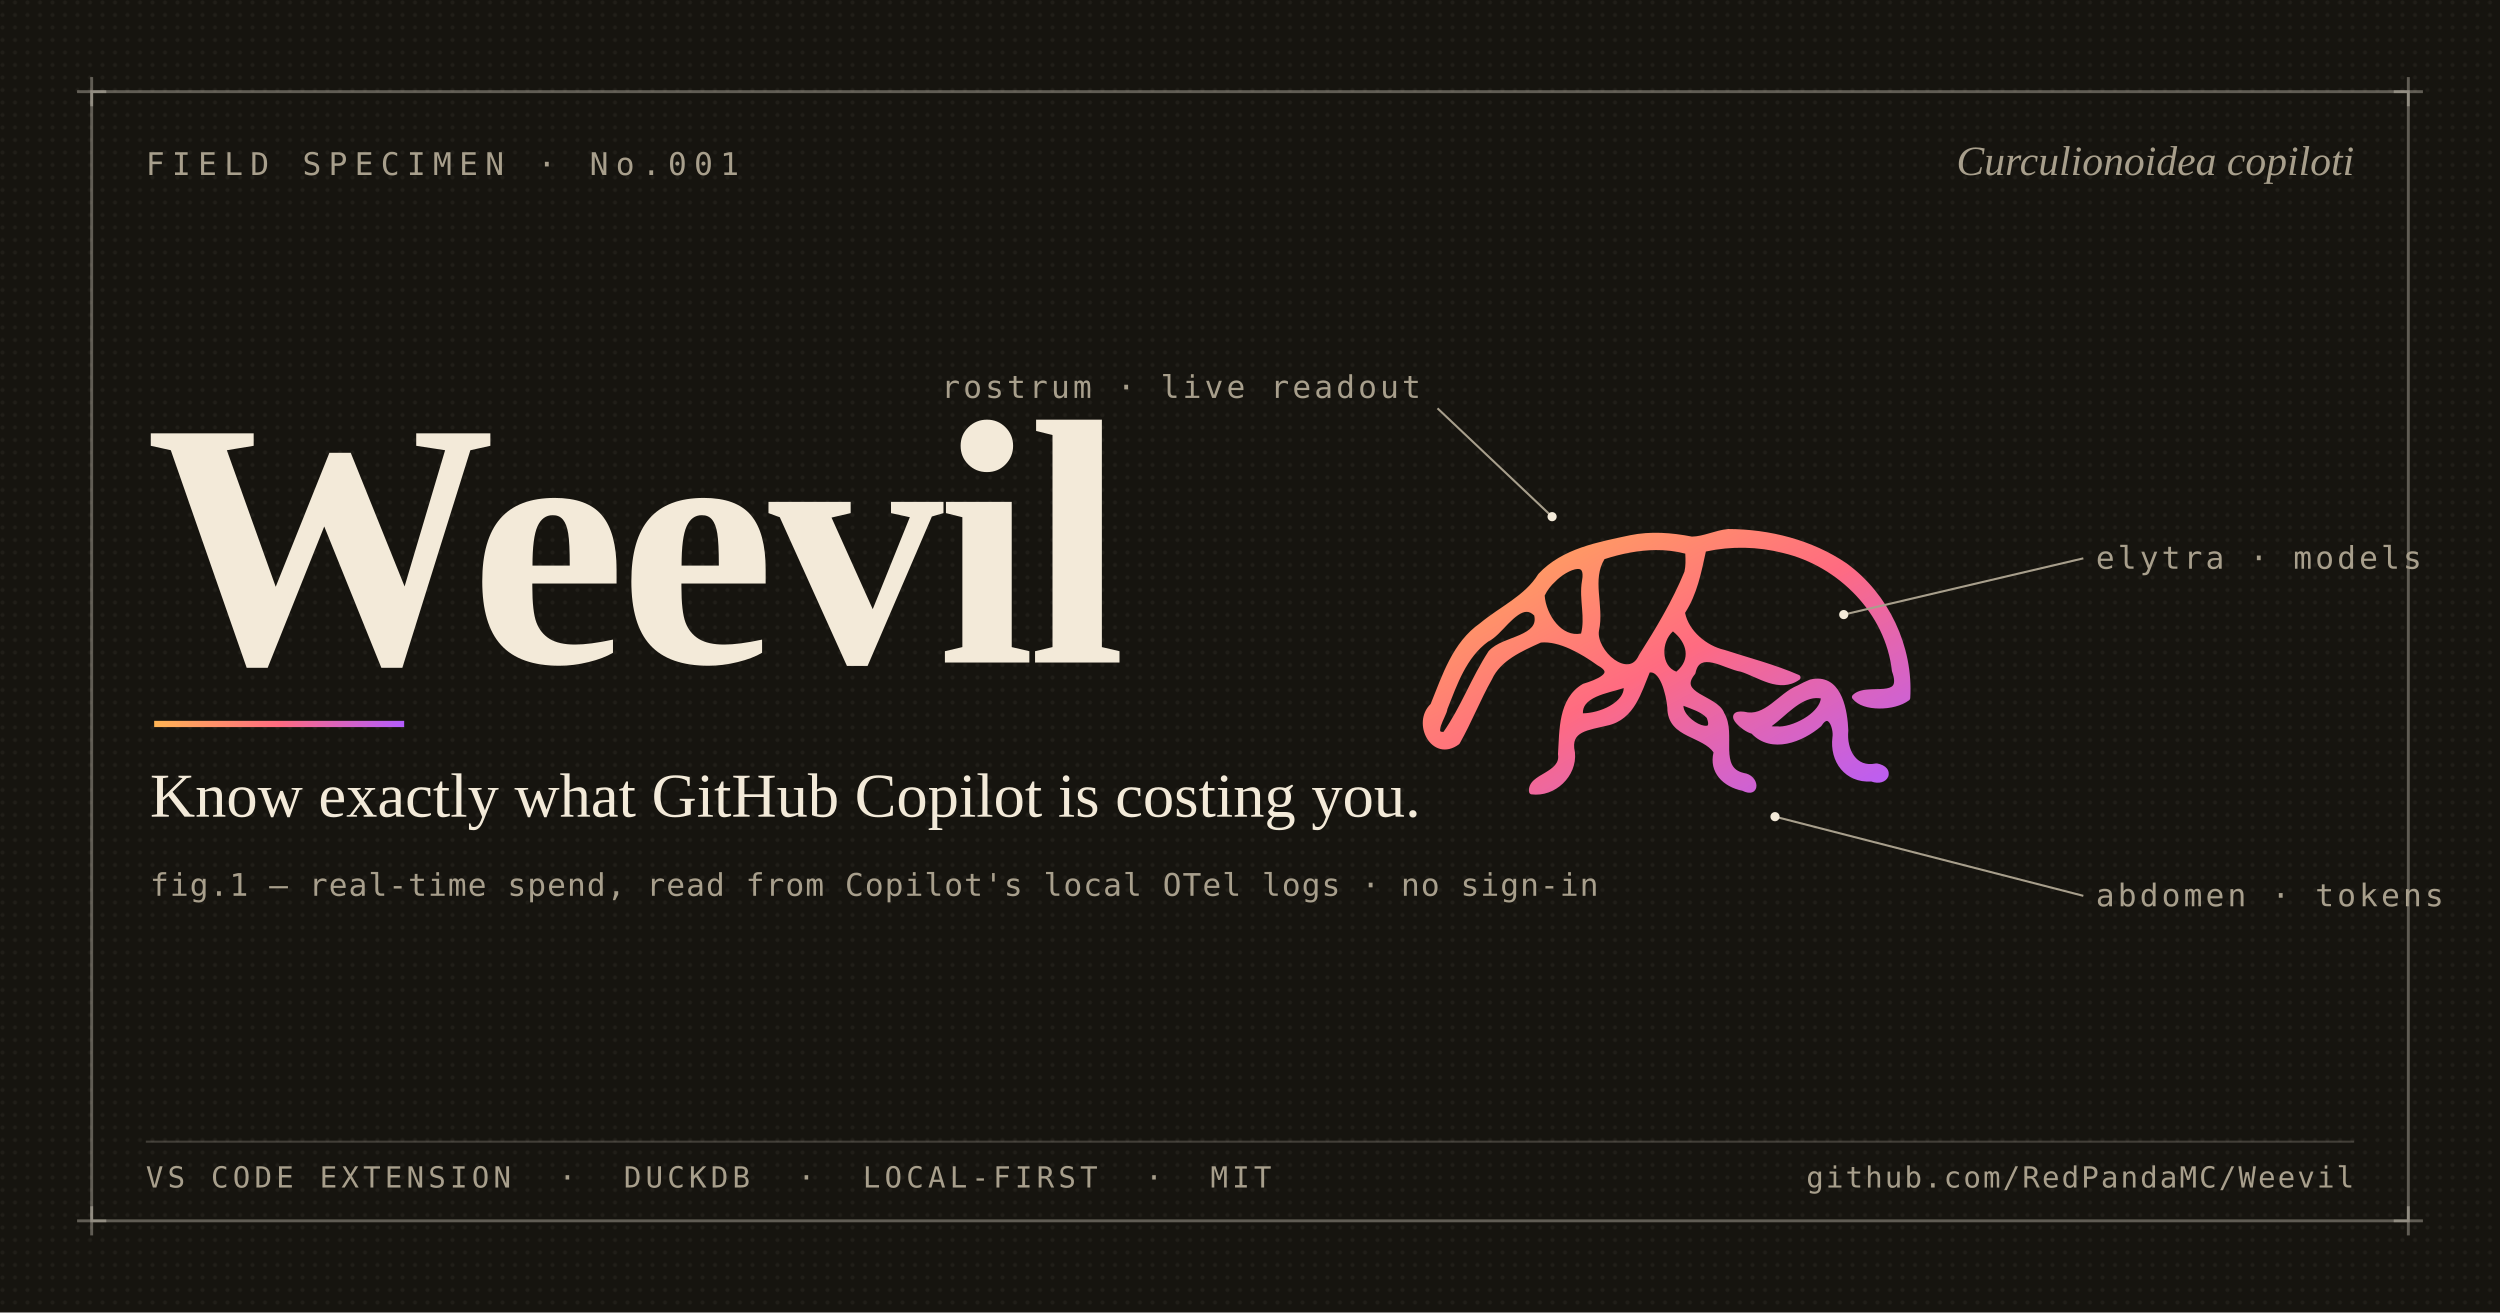
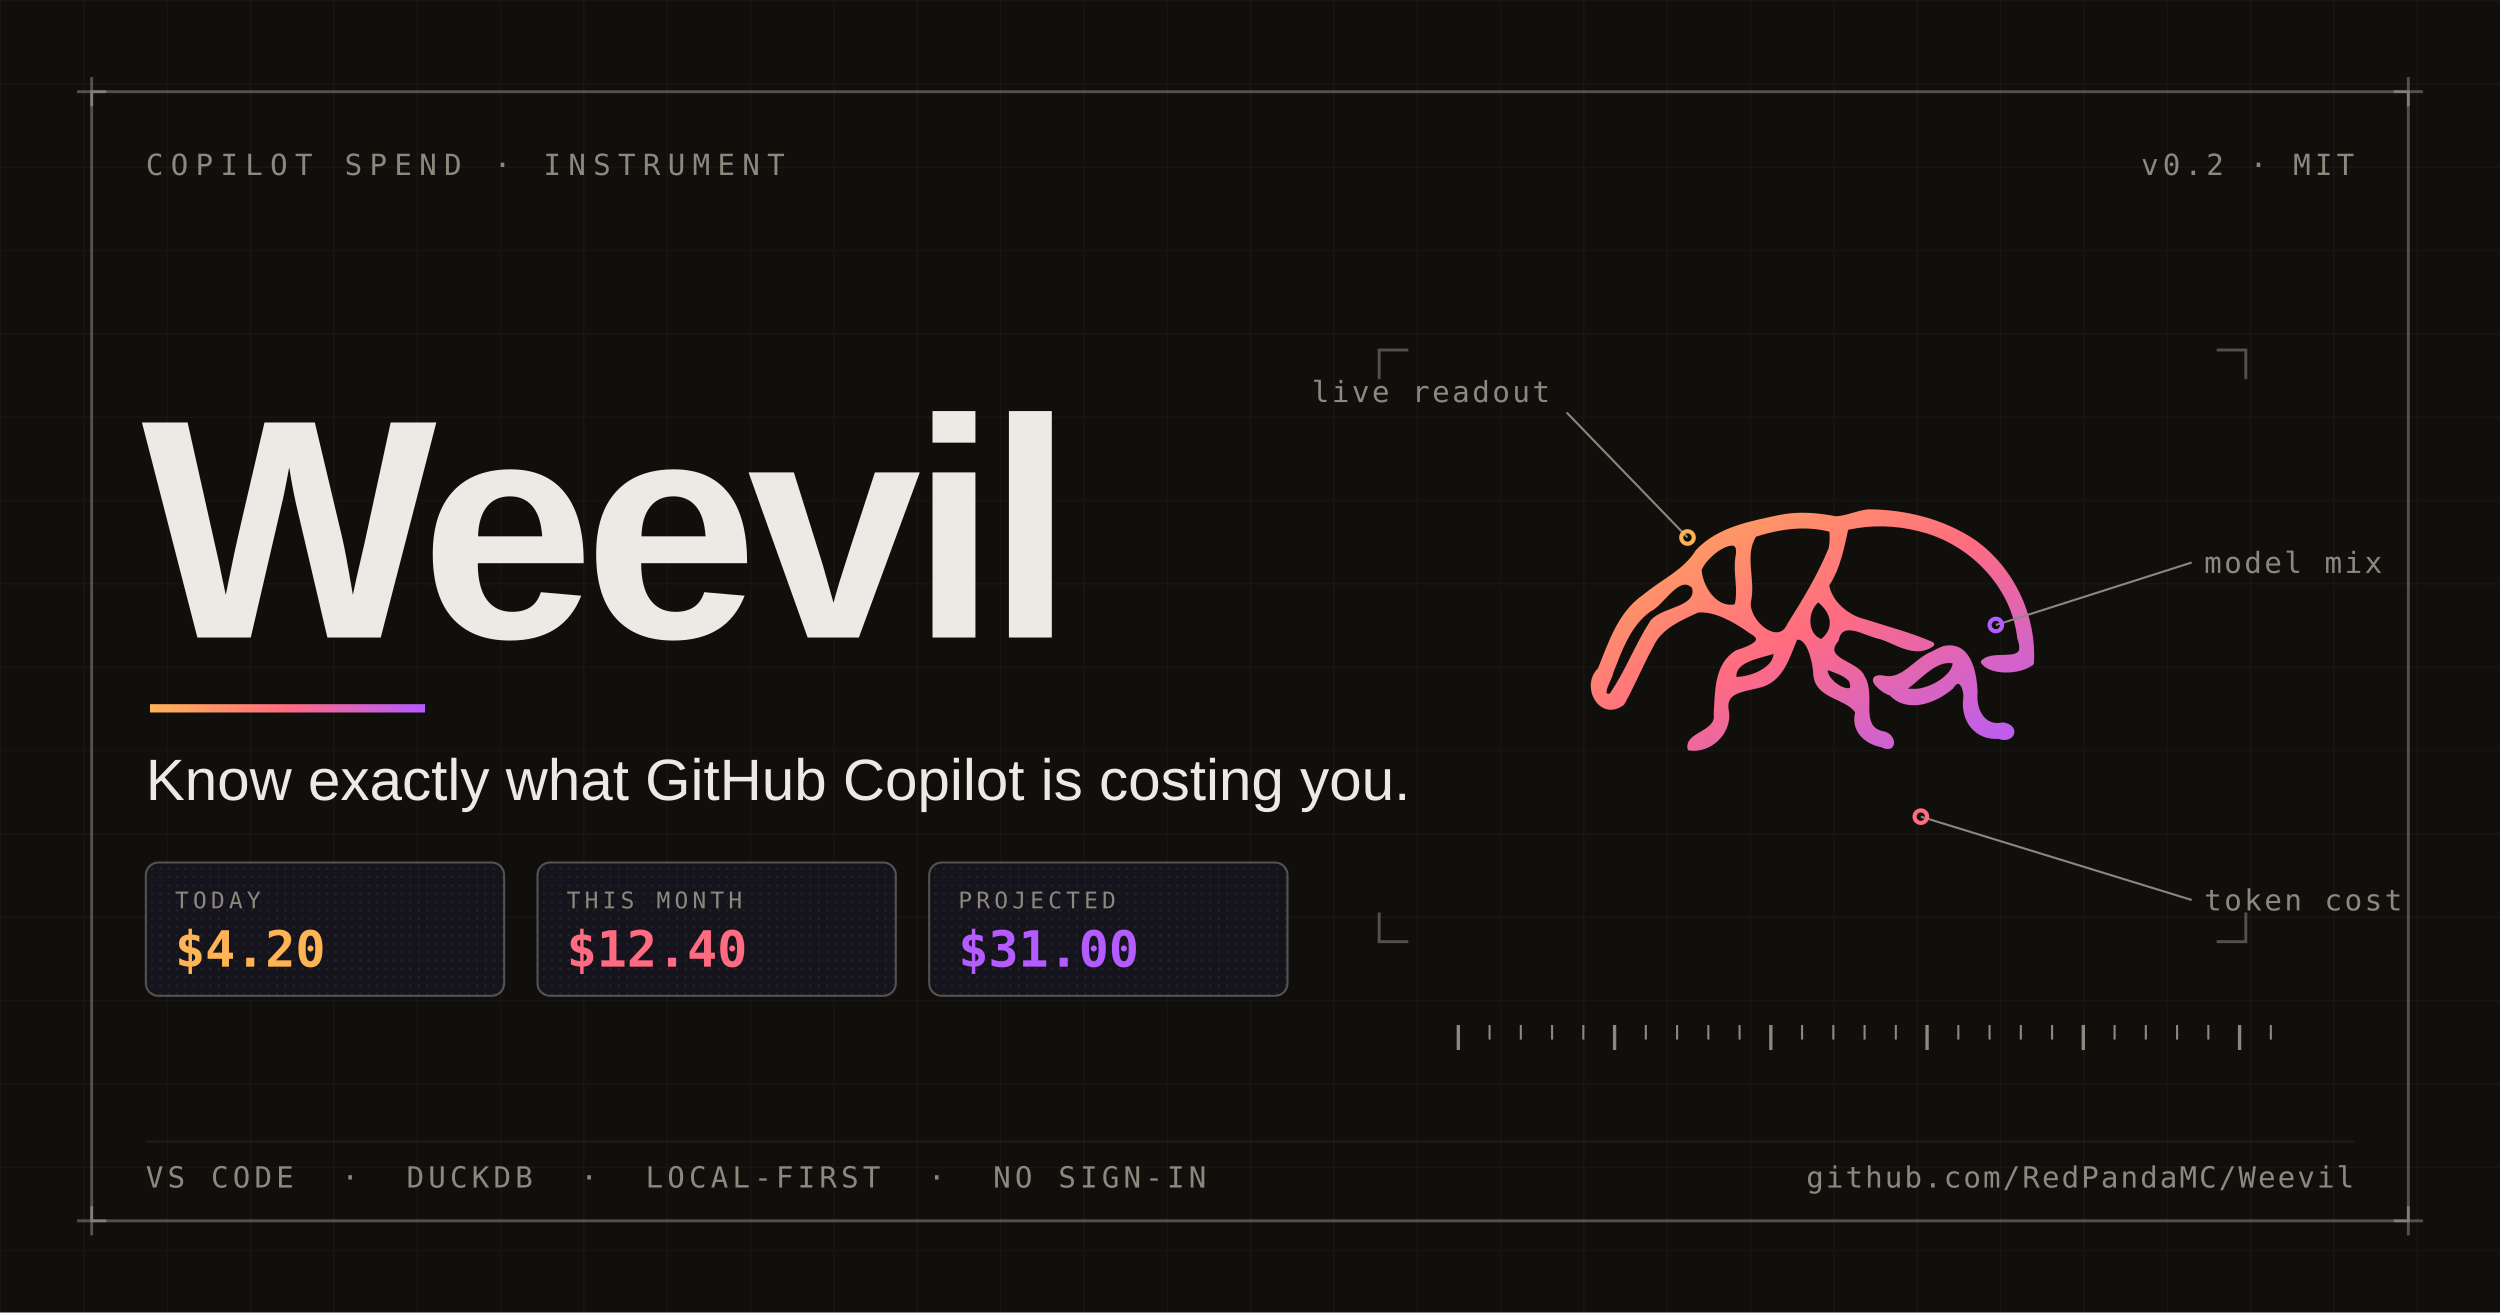
<svg xmlns="http://www.w3.org/2000/svg" width="1200" height="630" viewBox="0 0 1200 630">
  <defs>
-     <pattern id="ht" width="6" height="6" patternUnits="userSpaceOnUse">
-       <circle cx="1.2" cy="1.2" r="1" fill="#F3EAD9" />
+     <pattern id="grid" width="40" height="40" patternUnits="userSpaceOnUse">
+       <path d="M40 0H0V40" fill="none" stroke="rgba(236,234,228,0.06)" stroke-width="1" />
+     </pattern>
+     <pattern id="scr" width="4" height="4" patternUnits="userSpaceOnUse">
+       <circle cx="1" cy="1" r="0.6" fill="rgba(255,255,255,0.06)" />
    </pattern>
    <linearGradient id="rule-grad" x1="0" y1="0" x2="1" y2="0">
      <stop offset="0" stop-color="#FFB454" />
      <stop offset="0.5" stop-color="#FF6B81" />
      <stop offset="1" stop-color="#B45CFF" />
    </linearGradient>
  </defs>
-   <rect width="1200" height="630" fill="#16140F" />
-   <rect width="1200" height="630" fill="url(#ht)" opacity="0.05" />
-   <rect x="44" y="44" width="1112" height="542" fill="none" stroke="rgba(243,234,217,0.34)" stroke-width="1.4" />
-   <path d="M37 44H51M44 37V51" stroke="rgba(243,234,217,0.34)" stroke-width="1.4" />
-   <path d="M1149 44H1163M1156 37V51" stroke="rgba(243,234,217,0.34)" stroke-width="1.4" />
-   <path d="M37 586H51M44 579V593" stroke="rgba(243,234,217,0.34)" stroke-width="1.4" />
-   <path d="M1149 586H1163M1156 579V593" stroke="rgba(243,234,217,0.34)" stroke-width="1.4" />
-   <text x="70" y="84" font-family="'JetBrains Mono', 'DejaVu Sans Mono', monospace" font-size="15" letter-spacing="3.5" fill="#A89F8C">FIELD SPECIMEN · No.001</text>
-   <text x="1130" y="84" font-family="Fraunces, 'Liberation Serif', Georgia, serif" font-style="italic" font-size="20" fill="#A89F8C" text-anchor="end">Curculionoidea copiloti</text>
-   <svg x="610" y="150" width="380" height="330" viewBox="0 0 2048 2048">
+   <rect width="1200" height="630" fill="#100F0C" />
+   <rect width="1200" height="630" fill="url(#grid)" opacity="0.6" />
+   <rect x="44" y="44" width="1112" height="542" fill="none" stroke="rgba(236,234,228,0.30)" stroke-width="1.4" />
+   <path d="M37 44H51M44 37V51" stroke="rgba(236,234,228,0.30)" stroke-width="1.4" />
+   <path d="M1149 44H1163M1156 37V51" stroke="rgba(236,234,228,0.30)" stroke-width="1.4" />
+   <path d="M37 586H51M44 579V593" stroke="rgba(236,234,228,0.30)" stroke-width="1.4" />
+   <path d="M1149 586H1163M1156 579V593" stroke="rgba(236,234,228,0.30)" stroke-width="1.4" />
+   <text x="70" y="84" font-family="'JetBrains Mono', 'DejaVu Sans Mono', monospace" font-size="14" letter-spacing="3.5" fill="#8C887E">COPILOT SPEND · INSTRUMENT</text>
+   <text x="1130" y="84" font-family="'JetBrains Mono', 'DejaVu Sans Mono', monospace" font-size="14" letter-spacing="2" fill="#8C887E" text-anchor="end">v0.2 · MIT</text>
+   <svg x="690" y="150" width="360" height="300" viewBox="0 0 2048 2048">
    <defs>
      <linearGradient id="weevil-grad" x1="0" y1="0" x2="1" y2="1">
        <stop offset="0" stop-color="#FFB454" />
        <stop offset="0.5" stop-color="#FF6B81" />
        <stop offset="1" stop-color="#B45CFF" />
      </linearGradient>
    </defs>
    <g transform="translate(1024, 1024) scale(2.2) translate(-1024, -1024)">
      <g transform="translate(0, 465)">
        <path fill="url(#weevil-grad)" d="m 1107.445,386.709 a 3.71,3.71 0 0 0 -0.383,0.018 c -17.717,1.759 -33.043,10.024 -48.789,10.271 -27.326,-5.334 -55.832,-7.582 -83.814,-1.859 a 3.71,3.71 0 0 0 -0.037,0.01 c -42.812,9.23 -91.615,17.551 -124.006,52.234 a 3.71,3.71 0 0 0 -0.449,0.588 c -17.963,29.217 -51.437,43.617 -78.686,66.297 -0.004,0.003 -0.008,0.007 -0.012,0.01 -37.386,26.149 -51.038,70.645 -66.846,109.303 -13.338,13.004 -13.13,32.831 -5.117,46.443 4.084,6.939 10.291,12.46 18.01,14.475 7.719,2.015 16.707,0.263 25.445,-6.264 a 3.71,3.71 0 0 0 1.012,-1.148 c 16.069,-28.469 27.828,-58.734 43.551,-86.584 a 3.71,3.71 0 0 0 0.145,-0.285 c 11.645,-25.551 40.35,-38.018 66.225,-49.762 24.402,-2.372 54.608,14.84 76.455,30.678 a 3.71,3.71 0 0 0 0.441,0.273 c 6.683,3.542 8.9,6.616 9.221,8.139 0.32,1.523 -0.45,3.145 -3.234,5.443 -5.569,4.596 -17.539,8.905 -25.281,11.174 a 3.71,3.71 0 0 0 -0.814,0.348 c -16.908,9.784 -24.877,25.961 -28.729,43.166 -3.851,17.205 -3.856,35.714 -4.916,51.41 a 3.71,3.71 0 0 0 0.031,0.791 c 0.934,6.34 -0.757,10.532 -4.008,14.428 -3.251,3.895 -8.278,7.237 -13.598,10.424 -5.319,3.187 -10.889,6.185 -15.225,10.133 -4.336,3.948 -7.458,9.55 -6.27,16.137 a 3.71,3.71 0 0 0 3.17,3.02 c 31.652,4.139 62.15,-24.382 58.889,-56.781 a 3.71,3.71 0 0 0 -0.078,-0.465 c -1.786,-7.72 -1.274,-13.082 0.463,-17.035 1.737,-3.953 4.79,-6.783 9.098,-9.119 8.576,-4.651 21.82,-6.603 34.014,-9.701 18.818,-3.889 30.75,-15.759 39.08,-29.756 7.979,-13.408 13.021,-28.768 18.631,-42.152 3.063,-0.399 5.471,0.498 7.994,2.658 2.982,2.552 5.805,6.978 8.088,12.273 4.566,10.591 7.059,24.486 7.811,32.883 l -0.014,-0.361 c -0.091,10.524 3.211,18.642 8.418,24.725 5.207,6.083 12.099,10.179 19.191,13.727 13.681,6.843 27.926,11.957 34.945,22.268 -3.319,13.176 -0.102,25.134 7.172,34.051 7.501,9.196 18.992,15.303 31.678,17.811 5.467,2.701 9.981,3.556 13.781,2.061 3.9,-1.534 5.737,-5.783 5.471,-9.48 -0.533,-7.395 -6.957,-15.254 -17.233,-16.549 l 0.383,0.068 c -8.828,-2.065 -13.274,-5.905 -16.082,-11.168 -2.808,-5.263 -3.768,-12.318 -3.996,-20.275 -0.456,-15.915 2.236,-35.186 -6.898,-50.195 l 0.33,0.693 c -2.426,-6.876 -8.232,-11.62 -14.557,-15.658 -6.324,-4.038 -13.411,-7.438 -19.184,-10.98 -5.773,-3.543 -9.95,-7.21 -11.277,-10.836 -1.327,-3.626 -0.748,-8.081 5.26,-15.479 a 3.71,3.71 0 0 0 0.752,-1.582 c 1.681,-8.084 4.687,-11.632 8.441,-13.404 3.755,-1.772 9,-1.723 15.113,-0.369 12.227,2.708 26.703,10.414 38.379,12.17 l -0.576,-0.135 c 11.467,3.662 24.377,10.918 37.836,15.162 13.459,4.244 28.097,5.263 41.482,-4.338 a 3.71,3.71 0 0 0 -0.682,-6.414 c -32.77,-14.261 -67.226,-23.024 -100.6,-33.885 a 3.71,3.71 0 0 0 -0.324,-0.09 c -24.243,-5.522 -48.275,-25.691 -53.213,-50.125 16.325,-25.224 21.954,-54.545 28.17,-83.023 34.324,-7.5 70.421,-6.742 104.471,1.949 a 3.71,3.71 0 0 0 0.068,0.018 c 74.972,17.634 138.758,82.024 147.336,159.65 a 3.71,3.71 0 0 0 0.197,0.846 c 3.865,10.758 3.168,16.101 1.244,18.762 -1.924,2.66 -6.338,4.105 -12.701,4.664 -6.364,0.559 -14.136,0.277 -21.605,0.943 -7.47,0.666 -14.936,2.246 -20.207,7.541 a 3.71,3.71 0 0 0 -0.281,4.918 c 7.466,9.445 21.642,13.166 36.27,13.289 14.627,0.123 29.976,-3.484 40.428,-11.211 a 3.71,3.71 0 0 0 1.496,-2.752 c 4.381,-70.229 -29.245,-141.248 -86.109,-182.611 a 3.71,3.71 0 0 0 -0.098,-0.068 c -46.762,-31.76 -104.236,-46.217 -160.156,-46.438 z m -98.113,28.521 c 13.447,-0.092 26.808,1.426 39.859,4.814 0.462,8.422 0.653,16.713 -1.141,24.475 -16.166,39.409 -38.489,76.449 -61.455,112.689 a 3.71,3.71 0 0 0 -0.246,0.455 c -3.813,8.407 -8.726,11.516 -14.371,12.105 -5.645,0.589 -12.473,-1.79 -18.877,-6.342 -12.807,-9.103 -22.954,-26.568 -20.756,-39.068 l -0.033,0.172 c 3.906,-17.336 1.048,-34.997 -0.139,-51.744 -1.156,-16.309 -0.775,-31.505 7.643,-45.281 22.415,-7.25 46.069,-12.116 69.516,-12.275 z m -106.287,25.602 c 3.138,-0.172 4.665,0.425 5.822,2.311 1.158,1.886 1.929,6.126 0.531,13.445 a 3.71,3.71 0 0 0 -0.008,0.041 c -2.327,12.974 -0.884,25.989 0.102,38.471 0.924,11.698 1.317,22.85 -1.434,33.15 -13.017,2.525 -24.377,-3.317 -33.271,-13.42 -9.181,-10.429 -15.102,-25.248 -15.939,-38 3.387,-7.199 8.446,-13.649 14.461,-19.08 a 3.71,3.71 0 0 0 0.225,-0.221 c 3.283,-3.515 8.545,-7.709 14.07,-10.961 5.525,-3.252 11.407,-5.515 15.441,-5.736 z m -68.301,58.041 c 3.116,0.136 6.299,1.485 9.91,4.982 1.507,6.951 0.144,11.467 -3.127,15.449 -3.432,4.179 -9.336,7.676 -16.344,10.795 -14.015,6.238 -32.105,10.582 -42.102,21.818 a 3.71,3.71 0 0 0 -0.334,0.438 c -23.154,35.47 -37.321,75.339 -60.947,109.045 -1.505,0.04 -2.708,-0.057 -3.309,-0.266 -0.814,-0.283 -0.871,-0.424 -1.047,-0.795 -0.351,-0.741 -0.299,-3.629 0.916,-7.297 1.215,-3.668 3.221,-7.967 5.023,-11.992 1.802,-4.025 3.488,-7.546 3.811,-11.158 l -0.248,1.037 c 13.601,-34.298 25.66,-70.026 55.455,-91.869 l -0.617,0.365 c 9.959,-4.672 18.761,-15.367 27.783,-24.557 9.023,-9.19 17.936,-16.312 25.176,-15.996 z m 197.74,26.469 c 9.704,7.848 15.797,17.369 17.01,26.729 1.244,9.599 -2.183,19.193 -12.406,27.787 -10.411,-3.874 -15.622,-13.668 -16.193,-24.928 -0.554,-10.92 3.654,-22.559 11.59,-29.588 z m 193.23,64.025 c -2.378,0.167 -4.851,0.552 -7.422,1.168 a 3.71,3.71 0 0 0 -0.518,0.164 c -5.615,2.252 -11.059,4.878 -16.332,7.777 -13.672,5.567 -24.825,16.689 -36.166,25.098 -11.421,8.468 -22.331,14.137 -36.185,10.566 a 3.71,3.71 0 0 0 -0.535,-0.098 c -3.425,-0.362 -6.11,-0.345 -8.424,0.182 -2.314,0.527 -4.574,1.804 -5.611,4.049 -1.038,2.244 -0.561,4.542 0.229,6.355 0.79,1.813 1.97,3.442 3.387,5.064 5.37,6.149 13.821,12.126 20.887,14.137 13.278,13.984 31.06,16.869 47.941,13.518 17.179,-3.411 33.775,-12.881 46.053,-23.412 a 3.71,3.71 0 0 0 0.734,-0.854 c 3.016,-4.841 5.516,-6.281 6.707,-6.463 1.191,-0.182 2.297,0.326 3.846,2.377 3.096,4.103 5.205,13.529 4.176,19.457 a 3.71,3.71 0 0 0 -0.025,0.17 c -2.064,16.352 2.119,32.024 11.508,43.334 9.237,11.128 23.627,17.805 41.08,16.627 10.434,3.969 19.801,0.63 22.818,-6.279 1.552,-3.554 1.026,-8.003 -1.684,-11.361 -2.709,-3.358 -7.22,-5.696 -13.496,-6.805 a 3.71,3.71 0 0 0 -1.383,0.018 c -13.912,2.828 -23.202,-1.801 -29.494,-10.291 -6.292,-8.49 -9.133,-21.262 -7.871,-33.998 a 3.71,3.71 0 0 0 0.016,-0.512 c -0.521,-13.105 -2.462,-30.596 -8.684,-45.033 -3.111,-7.219 -7.324,-13.727 -13.193,-18.359 -5.87,-4.632 -13.443,-7.221 -22.358,-6.596 z m -259.853,12.744 c -0.097,4.095 -1.502,7.874 -4.045,11.51 -3.278,4.686 -8.457,8.996 -14.617,12.527 -11.247,6.448 -25.59,10.03 -36.631,10.133 -0.146,-4.942 1.211,-8.773 3.77,-12.119 3.103,-4.058 8.089,-7.426 14.094,-10.189 11.612,-5.344 26.486,-8.289 37.43,-11.861 z m 260.254,13.539 c 2.164,-0.092 4.377,0.12 6.623,0.49 -0.747,8.044 -7.871,17.032 -18.26,24.234 -11.558,8.013 -26.596,13.522 -37.65,13.818 -1.656,-0.264 -3.192,-0.231 -4.893,-0.211 -2.019,0.024 -4.119,0.036 -5.561,-0.143 -0.065,-0.008 -0.055,-0.021 -0.115,-0.031 0.096,-0.148 0.097,-0.183 0.227,-0.359 9.466,-6.877 18.834,-16.107 28.627,-23.707 9.993,-7.755 20.256,-13.634 31.002,-14.092 z m -179.424,10.447 c 11.802,4.662 23.756,8.072 31.551,16.357 1.537,3.859 2.047,6.729 1.918,8.279 -0.137,1.643 -0.422,1.817 -1.104,2.168 -1.362,0.702 -6.671,0.288 -12.381,-2.615 -5.71,-2.903 -11.764,-7.719 -15.621,-12.945 -2.83,-3.835 -4.389,-7.651 -4.363,-11.244 z" />
      </g>
    </g>
  </svg>
-   <path d="M745 248L690 196" stroke="#A89F8C" stroke-width="1" fill="none" />
-   <circle cx="745" cy="248" r="2.2" fill="#F3EAD9" />
-   <text x="682" y="191" font-family="'JetBrains Mono', 'DejaVu Sans Mono', monospace" font-size="15" letter-spacing="1.5" fill="#A89F8C" text-anchor="end">rostrum · live readout</text>
-   <path d="M885 295L1000 268" stroke="#A89F8C" stroke-width="1" fill="none" />
-   <circle cx="885" cy="295" r="2.2" fill="#F3EAD9" />
-   <text x="1006" y="273" font-family="'JetBrains Mono', 'DejaVu Sans Mono', monospace" font-size="15" letter-spacing="1.5" fill="#A89F8C" text-anchor="start">elytra · models</text>
-   <path d="M852 392L1000 430" stroke="#A89F8C" stroke-width="1" fill="none" />
-   <circle cx="852" cy="392" r="2.2" fill="#F3EAD9" />
-   <text x="1006" y="435" font-family="'JetBrains Mono', 'DejaVu Sans Mono', monospace" font-size="15" letter-spacing="1.5" fill="#A89F8C" text-anchor="start">abdomen · tokens</text>
-   <text x="70" y="318" font-family="Fraunces, 'Liberation Serif', Georgia, serif" font-size="168" font-weight="600" letter-spacing="-3" fill="#F3EAD9">Weevil</text>
-   <rect x="74" y="346" width="120" height="3" fill="url(#rule-grad)" />
-   <text x="72" y="392" font-family="Fraunces, 'Liberation Serif', Georgia, serif" font-size="30" fill="#F3EAD9">Know exactly what GitHub Copilot is costing you.</text>
-   <text x="72" y="430" font-family="'JetBrains Mono', 'DejaVu Sans Mono', monospace" font-size="15" letter-spacing="0.5" fill="#A89F8C">fig.1 — real-time spend, read from Copilot's local OTel logs · no sign-in</text>
-   <line x1="70" y1="548" x2="1130" y2="548" stroke="rgba(243,234,217,0.20)" stroke-width="1" />
-   <text x="70" y="570" font-family="'JetBrains Mono', 'DejaVu Sans Mono', monospace" font-size="14" letter-spacing="2" fill="#A89F8C">VS CODE EXTENSION  ·  DUCKDB  ·  LOCAL-FIRST  ·  MIT</text>
-   <text x="1130" y="570" font-family="'JetBrains Mono', 'DejaVu Sans Mono', monospace" font-size="14" letter-spacing="1" fill="#A89F8C" text-anchor="end">github.com/RedPandaMC/Weevil</text>
+   <path d="M676 168 h-14 v14 M1064 168 h14 v14 M676 452 h-14 v-14 M1064 452 h14 v-14" fill="none" stroke="rgba(236,234,228,0.30)" stroke-width="1.4" />
+   <path d="M810 258L752 198" stroke="#8C887E" stroke-width="1" fill="none" />
+   <circle cx="810" cy="258" r="3" fill="none" stroke="#FFB454" stroke-width="2" />
+   <text x="744" y="193" font-family="'JetBrains Mono', 'DejaVu Sans Mono', monospace" font-size="14" letter-spacing="1.2" fill="#8C887E" text-anchor="end">live readout</text>
+   <path d="M958 300L1052 270" stroke="#8C887E" stroke-width="1" fill="none" />
+   <circle cx="958" cy="300" r="3" fill="none" stroke="#B45CFF" stroke-width="2" />
+   <text x="1058" y="275" font-family="'JetBrains Mono', 'DejaVu Sans Mono', monospace" font-size="14" letter-spacing="1.2" fill="#8C887E" text-anchor="start">model mix</text>
+   <path d="M922 392L1052 432" stroke="#8C887E" stroke-width="1" fill="none" />
+   <circle cx="922" cy="392" r="3" fill="none" stroke="#FF6B81" stroke-width="2" />
+   <text x="1058" y="437" font-family="'JetBrains Mono', 'DejaVu Sans Mono', monospace" font-size="14" letter-spacing="1.2" fill="#8C887E" text-anchor="start">token cost</text>
+   <line x1="700" y1="492" x2="700" y2="504" stroke="#8C887E" stroke-width="1.6" />
+   <line x1="715" y1="492" x2="715" y2="499" stroke="#8C887E" stroke-width="1" />
+   <line x1="730" y1="492" x2="730" y2="499" stroke="#8C887E" stroke-width="1" />
+   <line x1="745" y1="492" x2="745" y2="499" stroke="#8C887E" stroke-width="1" />
+   <line x1="760" y1="492" x2="760" y2="499" stroke="#8C887E" stroke-width="1" />
+   <line x1="775" y1="492" x2="775" y2="504" stroke="#8C887E" stroke-width="1.6" />
+   <line x1="790" y1="492" x2="790" y2="499" stroke="#8C887E" stroke-width="1" />
+   <line x1="805" y1="492" x2="805" y2="499" stroke="#8C887E" stroke-width="1" />
+   <line x1="820" y1="492" x2="820" y2="499" stroke="#8C887E" stroke-width="1" />
+   <line x1="835" y1="492" x2="835" y2="499" stroke="#8C887E" stroke-width="1" />
+   <line x1="850" y1="492" x2="850" y2="504" stroke="#8C887E" stroke-width="1.6" />
+   <line x1="865" y1="492" x2="865" y2="499" stroke="#8C887E" stroke-width="1" />
+   <line x1="880" y1="492" x2="880" y2="499" stroke="#8C887E" stroke-width="1" />
+   <line x1="895" y1="492" x2="895" y2="499" stroke="#8C887E" stroke-width="1" />
+   <line x1="910" y1="492" x2="910" y2="499" stroke="#8C887E" stroke-width="1" />
+   <line x1="925" y1="492" x2="925" y2="504" stroke="#8C887E" stroke-width="1.6" />
+   <line x1="940" y1="492" x2="940" y2="499" stroke="#8C887E" stroke-width="1" />
+   <line x1="955" y1="492" x2="955" y2="499" stroke="#8C887E" stroke-width="1" />
+   <line x1="970" y1="492" x2="970" y2="499" stroke="#8C887E" stroke-width="1" />
+   <line x1="985" y1="492" x2="985" y2="499" stroke="#8C887E" stroke-width="1" />
+   <line x1="1000" y1="492" x2="1000" y2="504" stroke="#8C887E" stroke-width="1.6" />
+   <line x1="1015" y1="492" x2="1015" y2="499" stroke="#8C887E" stroke-width="1" />
+   <line x1="1030" y1="492" x2="1030" y2="499" stroke="#8C887E" stroke-width="1" />
+   <line x1="1045" y1="492" x2="1045" y2="499" stroke="#8C887E" stroke-width="1" />
+   <line x1="1060" y1="492" x2="1060" y2="499" stroke="#8C887E" stroke-width="1" />
+   <line x1="1075" y1="492" x2="1075" y2="504" stroke="#8C887E" stroke-width="1.6" />
+   <line x1="1090" y1="492" x2="1090" y2="499" stroke="#8C887E" stroke-width="1" />
+   <text x="68" y="306" font-family="'Space Grotesk', 'Liberation Sans', Arial, sans-serif" font-size="150" font-weight="700" letter-spacing="-5" fill="#ECEAE4">Weevil</text>
+   <rect x="72" y="338" width="132" height="4" fill="url(#rule-grad)" />
+   <text x="70" y="384" font-family="'Space Grotesk', 'Liberation Sans', Arial, sans-serif" font-size="28" font-weight="500" fill="#ECEAE4">Know exactly what GitHub Copilot is costing you.</text>
+   <rect x="70" y="414" width="172" height="64" rx="6" fill="#15131b" stroke="rgba(236,234,228,0.30)" />
+   <rect x="70" y="414" width="172" height="64" rx="6" fill="url(#scr)" />
+   <text x="84" y="436" font-family="'JetBrains Mono', 'DejaVu Sans Mono', monospace" font-size="11" letter-spacing="2" fill="#8C887E">TODAY</text>
+   <text x="84" y="464" font-family="'JetBrains Mono', 'DejaVu Sans Mono', monospace" font-size="24" font-weight="700" fill="#FFB454">$4.20</text>
+   <rect x="258" y="414" width="172" height="64" rx="6" fill="#15131b" stroke="rgba(236,234,228,0.30)" />
+   <rect x="258" y="414" width="172" height="64" rx="6" fill="url(#scr)" />
+   <text x="272" y="436" font-family="'JetBrains Mono', 'DejaVu Sans Mono', monospace" font-size="11" letter-spacing="2" fill="#8C887E">THIS MONTH</text>
+   <text x="272" y="464" font-family="'JetBrains Mono', 'DejaVu Sans Mono', monospace" font-size="24" font-weight="700" fill="#FF6B81">$12.40</text>
+   <rect x="446" y="414" width="172" height="64" rx="6" fill="#15131b" stroke="rgba(236,234,228,0.30)" />
+   <rect x="446" y="414" width="172" height="64" rx="6" fill="url(#scr)" />
+   <text x="460" y="436" font-family="'JetBrains Mono', 'DejaVu Sans Mono', monospace" font-size="11" letter-spacing="2" fill="#8C887E">PROJECTED</text>
+   <text x="460" y="464" font-family="'JetBrains Mono', 'DejaVu Sans Mono', monospace" font-size="24" font-weight="700" fill="#B45CFF">$31.00</text>
+   <line x1="70" y1="548" x2="1130" y2="548" stroke="rgba(236,234,228,0.06)" stroke-width="1" />
+   <text x="70" y="570" font-family="'JetBrains Mono', 'DejaVu Sans Mono', monospace" font-size="14" letter-spacing="2" fill="#8C887E">VS CODE  ·  DUCKDB  ·  LOCAL-FIRST  ·  NO SIGN-IN</text>
+   <text x="1130" y="570" font-family="'JetBrains Mono', 'DejaVu Sans Mono', monospace" font-size="14" letter-spacing="1" fill="#8C887E" text-anchor="end">github.com/RedPandaMC/Weevil</text>
</svg>
